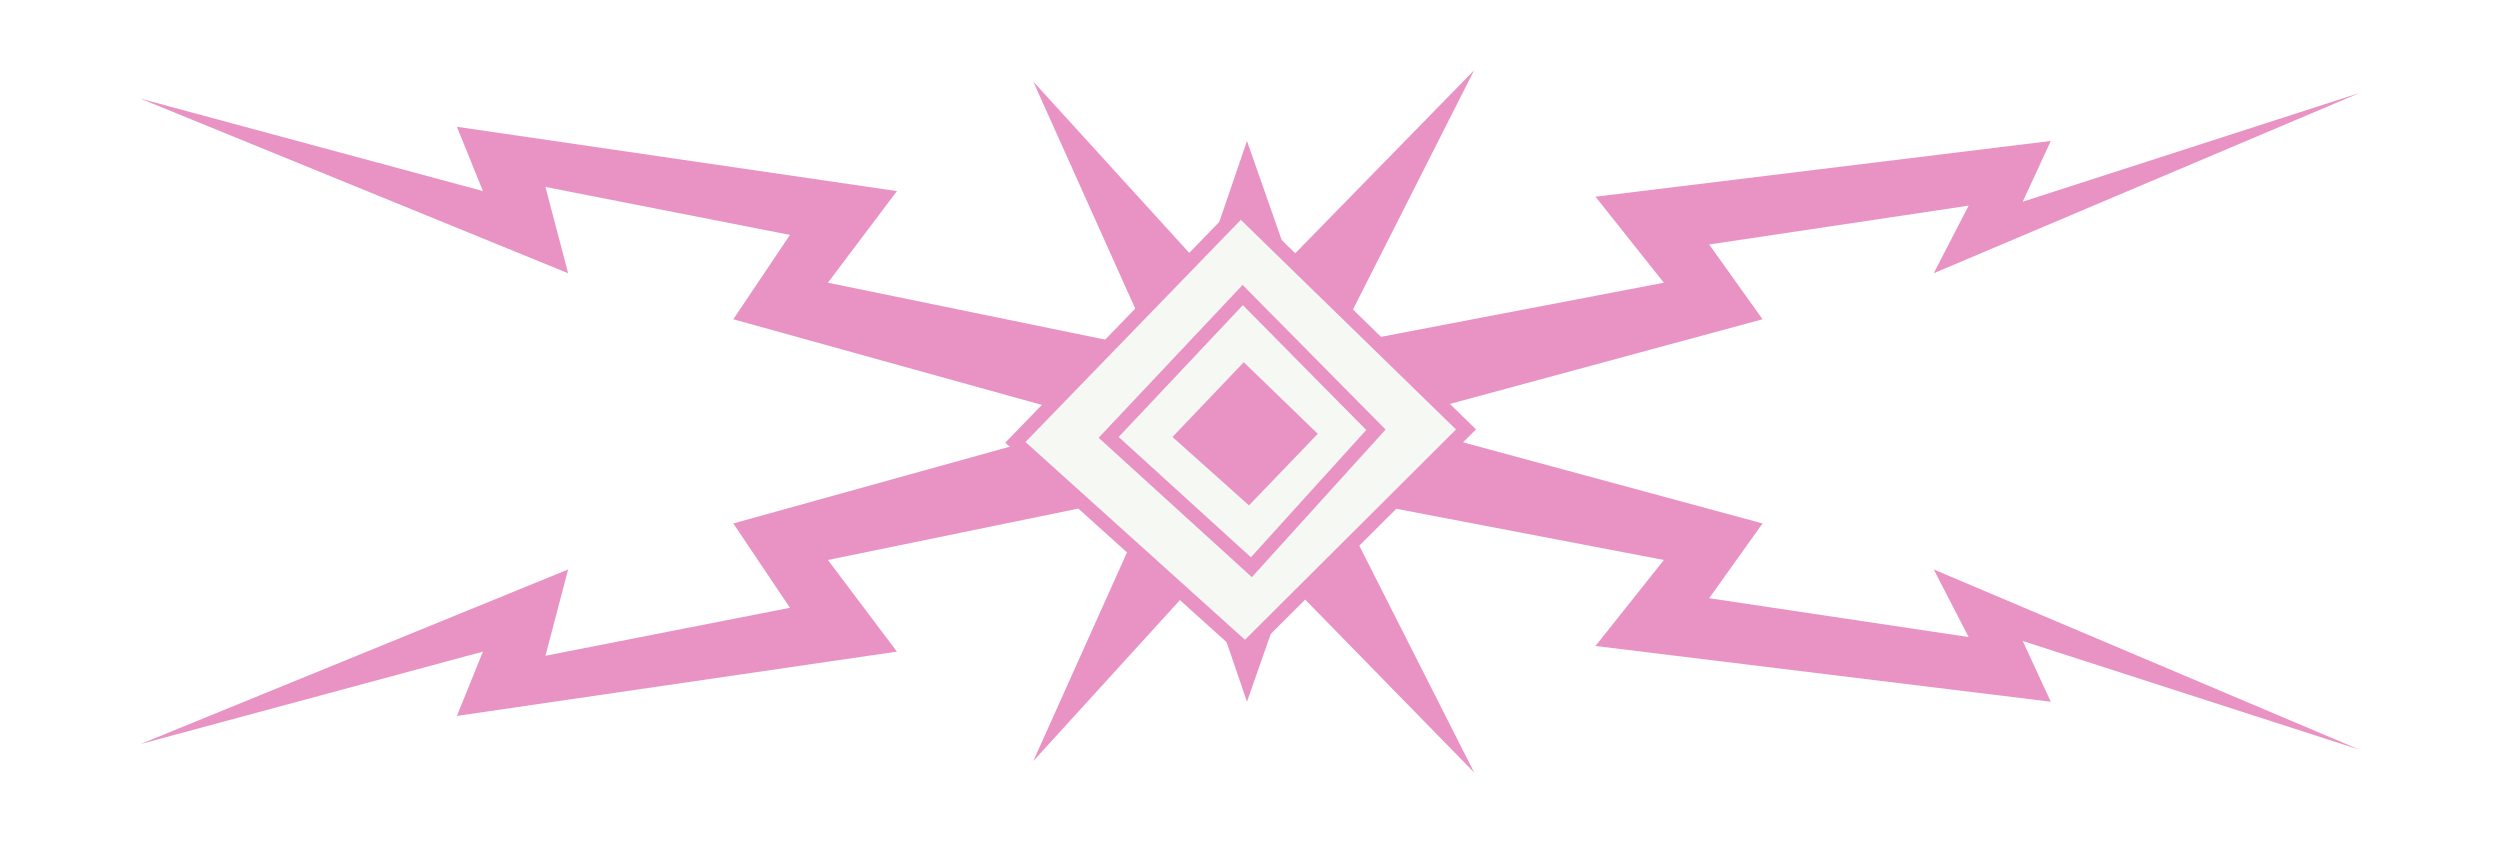
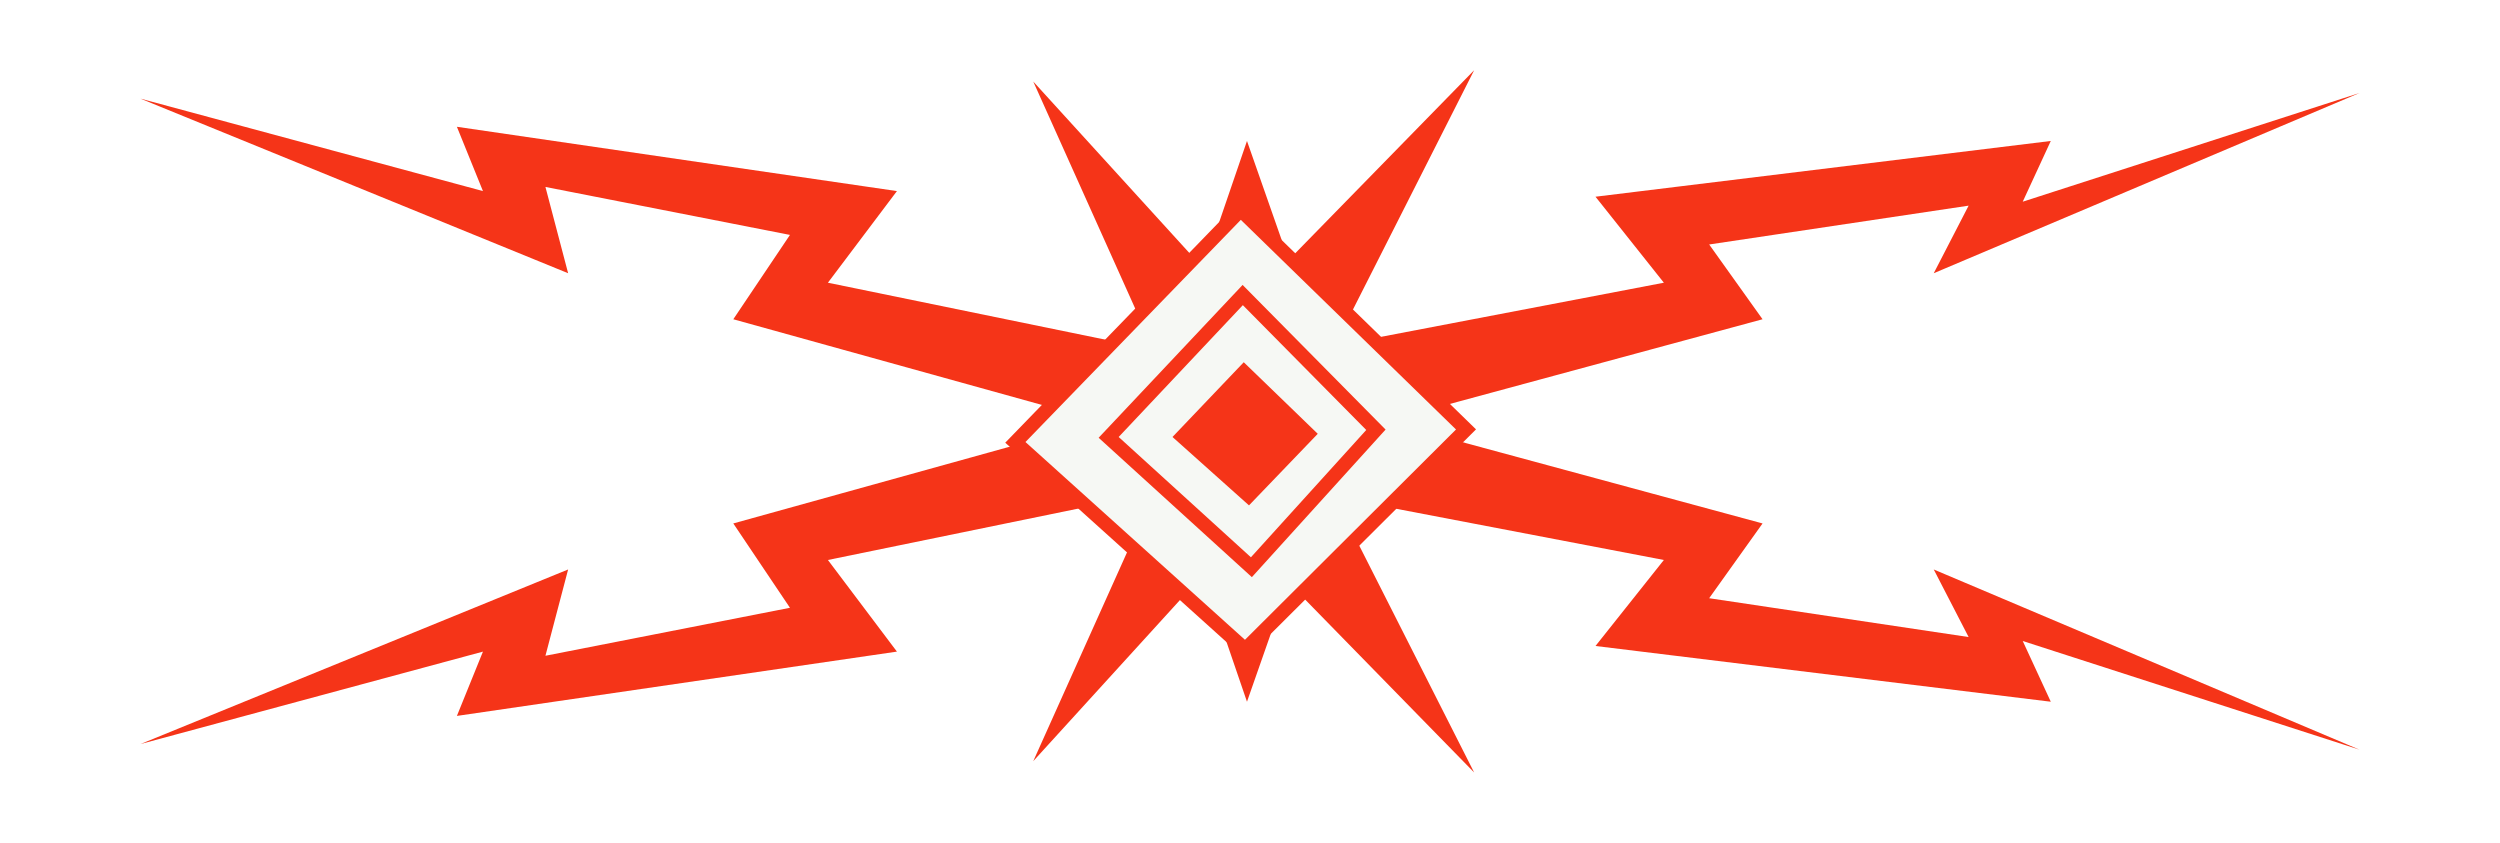
<svg xmlns="http://www.w3.org/2000/svg" width="178px" height="60px" viewBox="0 0 178 60" version="1.1">
  <defs />
  <g id="Page-1" stroke="none" stroke-width="1" fill="none" fill-rule="evenodd">
    <g id="electric2">
      <g id="Group" transform="translate(10, 5)">
-         <polygon id="bottom" fill="#E993C4" transform="translate(79, 37.5) scale(1, -1) translate(-79, -37.5) " points="0 27.023 30.451 39.454 28.835 33.31 46.245 36.726 42.211 42.731 68.393 50 89.807 49.687 115.494 42.731 111.693 37.407 130.166 34.642 127.682 39.454 158 26.62 134.018 34.361 136.016 30.037 103.599 34.006 108.467 40.129 85.025 44.615 94.959 25 81.754 38.511 78.785 30.037 75.68 39.108 63.567 25.805 72.138 44.89 48.947 40.129 53.861 33.605 22.531 29.027 24.386 33.605" />
-         <polygon id="top" fill="#E993C4" points="0 2.023 30.451 14.454 28.835 8.31 46.245 11.726 42.211 17.731 68.393 25 89.807 24.687 115.494 17.731 111.693 12.407 130.166 9.642 127.682 14.454 158 1.62 134.018 9.361 136.016 5.037 103.599 9.006 108.467 15.129 85.025 19.615 94.959 0 81.754 13.511 78.785 5.037 75.68 14.108 63.567 0.805 72.138 19.89 48.947 15.129 53.861 8.605 22.531 4.027 24.386 8.605" />
+         <polygon id="bottom" fill="#F53418" transform="translate(79, 37.5) scale(1, -1) translate(-79, -37.5) " points="0 27.023 30.451 39.454 28.835 33.31 46.245 36.726 42.211 42.731 68.393 50 89.807 49.687 115.494 42.731 111.693 37.407 130.166 34.642 127.682 39.454 158 26.62 134.018 34.361 136.016 30.037 103.599 34.006 108.467 40.129 85.025 44.615 94.959 25 81.754 38.511 78.785 30.037 75.68 39.108 63.567 25.805 72.138 44.89 48.947 40.129 53.861 33.605 22.531 29.027 24.386 33.605" />
+         <polygon id="top" fill="#F53418" points="0 2.023 30.451 14.454 28.835 8.31 46.245 11.726 42.211 17.731 68.393 25 89.807 24.687 115.494 17.731 111.693 12.407 130.166 9.642 127.682 14.454 158 1.62 134.018 9.361 136.016 5.037 103.599 9.006 108.467 15.129 85.025 19.615 94.959 0 81.754 13.511 78.785 5.037 75.68 14.108 63.567 0.805 72.138 19.89 48.947 15.129 53.861 8.605 22.531 4.027 24.386 8.605" />
        <g id="center" transform="translate(62, 9)">
-           <polygon id="Path-2" stroke="#E993C4" fill="#F6F8F4" points="16.336 0.945 0.293 17.496 16.658 32.241 32.38 16.575" />
-           <polygon id="Path-2-Copy" stroke="#E993C4" points="16.482 7.007 6.936 17.141 17.099 26.386 25.965 16.6" />
-           <polygon id="Path-2-Copy-2" fill="#E993C4" points="16.555 11.791 11.481 17.113 16.928 21.983 21.824 16.887" />
+           <polygon id="Path-2" stroke="#F53418" fill="#F6F8F4" points="16.336 0.945 0.293 17.496 16.658 32.241 32.38 16.575" />
+           <polygon id="Path-2-Copy" stroke="#F53418" points="16.482 7.007 6.936 17.141 17.099 26.386 25.965 16.6" />
+           <polygon id="Path-2-Copy-2" fill="#F53418" points="16.555 11.791 11.481 17.113 16.928 21.983 21.824 16.887" />
        </g>
      </g>
    </g>
  </g>
</svg>
